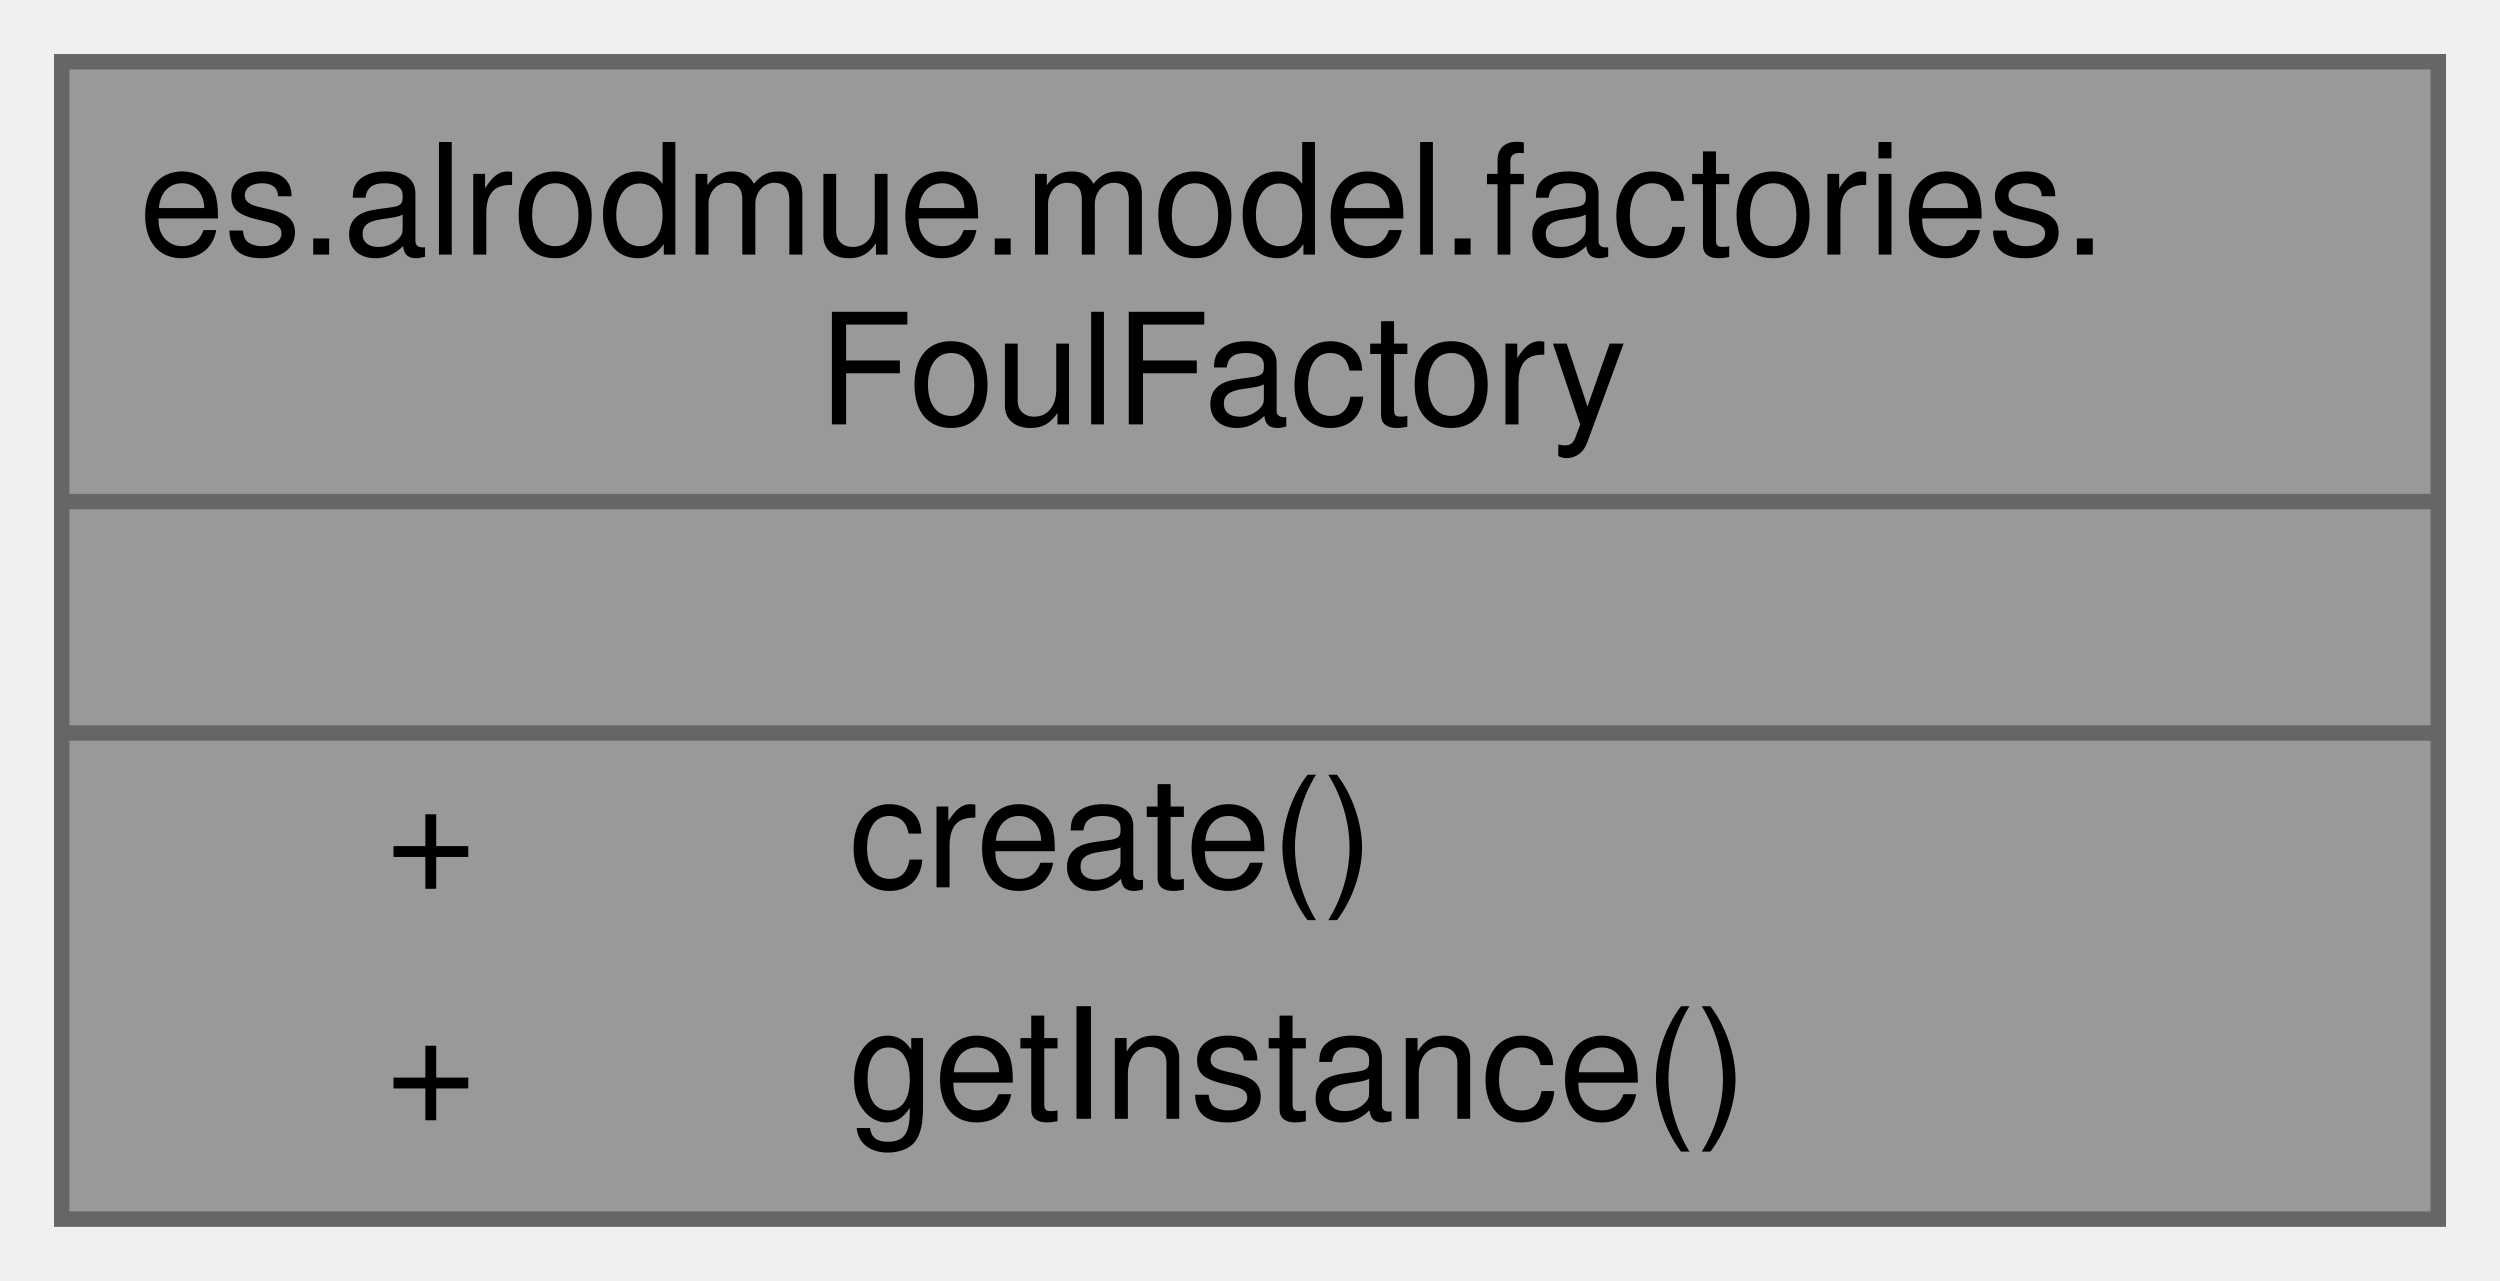
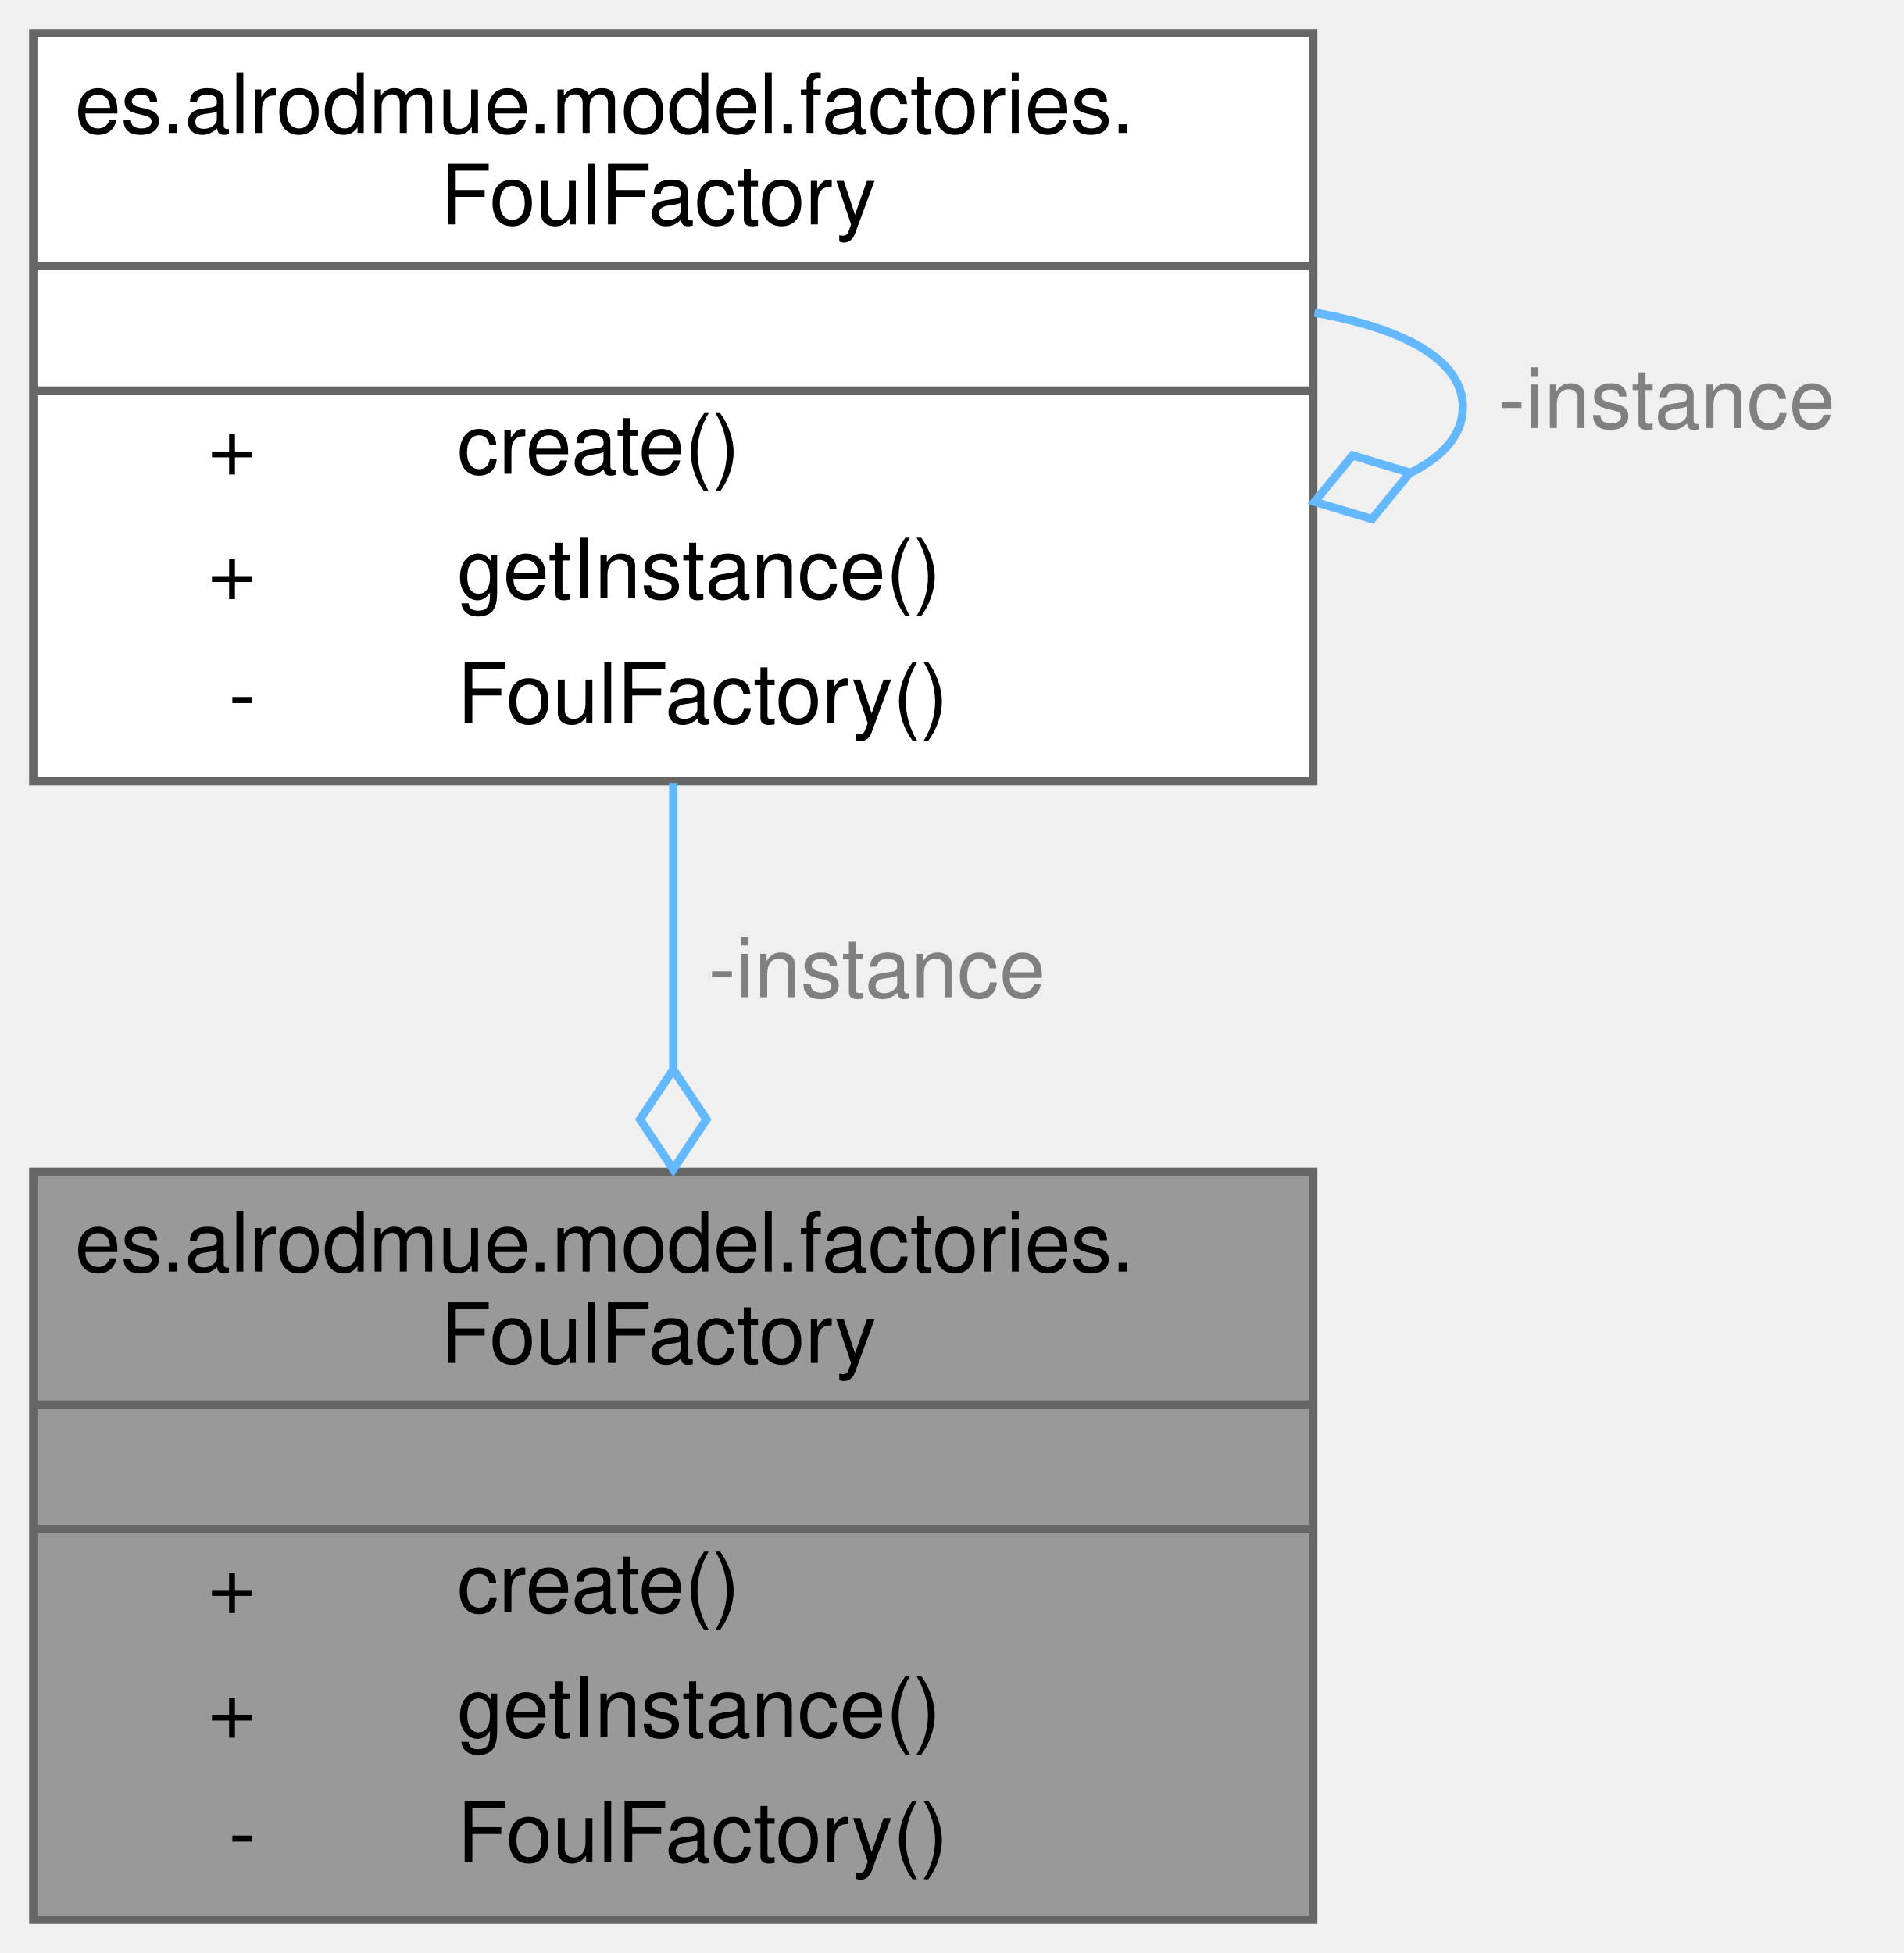
- <svg xmlns="http://www.w3.org/2000/svg" xmlns:xlink="http://www.w3.org/1999/xlink" width="162pt" height="83pt" viewBox="0.00 0.00 162.00 83.00">
-   <g id="graph0" class="graph" transform="scale(1 1) rotate(0) translate(4 79)">
+ <svg xmlns="http://www.w3.org/2000/svg" xmlns:xlink="http://www.w3.org/1999/xlink" width="229pt" height="235pt" viewBox="0.00 0.00 229.00 235.00">
+   <g id="graph0" class="graph" transform="scale(1 1) rotate(0) translate(4 231)">
    <g id="Node000001" class="node">
      <g id="a_Node000001">
        <a xlink:title=" ">
-           <polygon fill="#999999" stroke="transparent" points="154,-75 0,-75 0,0 154,0 154,-75" />
-           <text text-anchor="start" x="5" y="-62.5" font-family="Helvetica,sans-Serif" font-size="10.00">es.alrodmue.model.factories.</text>
-           <text text-anchor="start" x="49" y="-51.5" font-family="Helvetica,sans-Serif" font-size="10.00">FoulFactory</text>
-           <text text-anchor="start" x="75" y="-36.5" font-family="Helvetica,sans-Serif" font-size="10.00"> </text>
-           <text text-anchor="start" x="21" y="-21.5" font-family="Helvetica,sans-Serif" font-size="10.00">+</text>
-           <text text-anchor="start" x="51" y="-21.5" font-family="Helvetica,sans-Serif" font-size="10.00">create()</text>
-           <text text-anchor="start" x="21" y="-6.5" font-family="Helvetica,sans-Serif" font-size="10.00">+</text>
-           <text text-anchor="start" x="51" y="-6.5" font-family="Helvetica,sans-Serif" font-size="10.00">getInstance()</text>
-           <polygon fill="#666666" stroke="#666666" points="0,-46.5 0,-46.5 154,-46.5 154,-46.5 0,-46.5" />
-           <polygon fill="#666666" stroke="#666666" points="0,-31.5 0,-31.5 154,-31.5 154,-31.5 0,-31.5" />
-           <polygon fill="none" stroke="#666666" points="0,0 0,-75 154,-75 154,0 0,0" />
+           <polygon fill="#999999" stroke="transparent" points="154,-90 0,-90 0,0 154,0 154,-90" />
+           <text text-anchor="start" x="5" y="-78" font-family="Helvetica,sans-Serif" font-size="10.00">es.alrodmue.model.factories.</text>
+           <text text-anchor="start" x="49" y="-67" font-family="Helvetica,sans-Serif" font-size="10.00">FoulFactory</text>
+           <text text-anchor="start" x="75" y="-52" font-family="Helvetica,sans-Serif" font-size="10.00"> </text>
+           <text text-anchor="start" x="21" y="-37" font-family="Helvetica,sans-Serif" font-size="10.00">+</text>
+           <text text-anchor="start" x="51" y="-37" font-family="Helvetica,sans-Serif" font-size="10.00">create()</text>
+           <text text-anchor="start" x="21" y="-22" font-family="Helvetica,sans-Serif" font-size="10.00">+</text>
+           <text text-anchor="start" x="51" y="-22" font-family="Helvetica,sans-Serif" font-size="10.00">getInstance()</text>
+           <text text-anchor="start" x="23.5" y="-7" font-family="Helvetica,sans-Serif" font-size="10.00">-</text>
+           <text text-anchor="start" x="51" y="-7" font-family="Helvetica,sans-Serif" font-size="10.00">FoulFactory()</text>
+           <polygon fill="#666666" stroke="#666666" points="0,-62 0,-62 154,-62 154,-62 0,-62" />
+           <polygon fill="#666666" stroke="#666666" points="0,-47 0,-47 154,-47 154,-47 0,-47" />
+           <polygon fill="none" stroke="#666666" points="0,0 0,-90 154,-90 154,0 0,0" />
        </a>
      </g>
    </g>
+     <g id="Node000002" class="node">
+       <g id="a_Node000002">
+         <a xlink:href="classes_1_1alrodmue_1_1model_1_1factories_1_1FoulFactory.xhtml" target="_top" xlink:title=" ">
+           <polygon fill="white" stroke="transparent" points="154,-227 0,-227 0,-137 154,-137 154,-227" />
+           <text text-anchor="start" x="5" y="-215" font-family="Helvetica,sans-Serif" font-size="10.00">es.alrodmue.model.factories.</text>
+           <text text-anchor="start" x="49" y="-204" font-family="Helvetica,sans-Serif" font-size="10.00">FoulFactory</text>
+           <text text-anchor="start" x="75" y="-189" font-family="Helvetica,sans-Serif" font-size="10.00"> </text>
+           <text text-anchor="start" x="21" y="-174" font-family="Helvetica,sans-Serif" font-size="10.00">+</text>
+           <text text-anchor="start" x="51" y="-174" font-family="Helvetica,sans-Serif" font-size="10.00">create()</text>
+           <text text-anchor="start" x="21" y="-159" font-family="Helvetica,sans-Serif" font-size="10.00">+</text>
+           <text text-anchor="start" x="51" y="-159" font-family="Helvetica,sans-Serif" font-size="10.00">getInstance()</text>
+           <text text-anchor="start" x="23.5" y="-144" font-family="Helvetica,sans-Serif" font-size="10.00">-</text>
+           <text text-anchor="start" x="51" y="-144" font-family="Helvetica,sans-Serif" font-size="10.00">FoulFactory()</text>
+           <polygon fill="#666666" stroke="#666666" points="0,-199 0,-199 154,-199 154,-199 0,-199" />
+           <polygon fill="#666666" stroke="#666666" points="0,-184 0,-184 154,-184 154,-184 0,-184" />
+           <polygon fill="none" stroke="#666666" points="0,-137 0,-227 154,-227 154,-137 0,-137" />
+         </a>
+       </g>
+     </g>
+     <g id="edge1_Node000001_Node000002" class="edge">
+       <g id="a_edge1_Node000001_Node000002">
+         <a xlink:title=" ">
+           <path fill="none" stroke="#63b8ff" d="M77,-136.8C77,-125.84 77,-113.95 77,-102.5" />
+           <polygon fill="none" stroke="#63b8ff" points="77,-102.3 73,-96.3 77,-90.3 81,-96.3 77,-102.3" />
+         </a>
+       </g>
+       <text text-anchor="middle" x="101.5" y="-111" font-family="Helvetica,sans-Serif" font-size="10.00" fill="grey"> -instance</text>
+     </g>
+     <g id="edge2_Node000002_Node000002" class="edge">
+       <g id="a_edge2_Node000002_Node000002">
+         <a xlink:title=" ">
+           <path fill="none" stroke="#63b8ff" d="M154.16,-193.38C164.85,-191.5 172,-187.71 172,-182 172,-178.79 169.74,-176.18 165.86,-174.18" />
+           <polygon fill="none" stroke="#63b8ff" points="165.64,-174.12 158.73,-176.2 154.16,-170.62 161.06,-168.54 165.64,-174.12" />
+         </a>
+       </g>
+       <text text-anchor="middle" x="196.5" y="-179.5" font-family="Helvetica,sans-Serif" font-size="10.00" fill="grey"> -instance</text>
+     </g>
  </g>
</svg>
